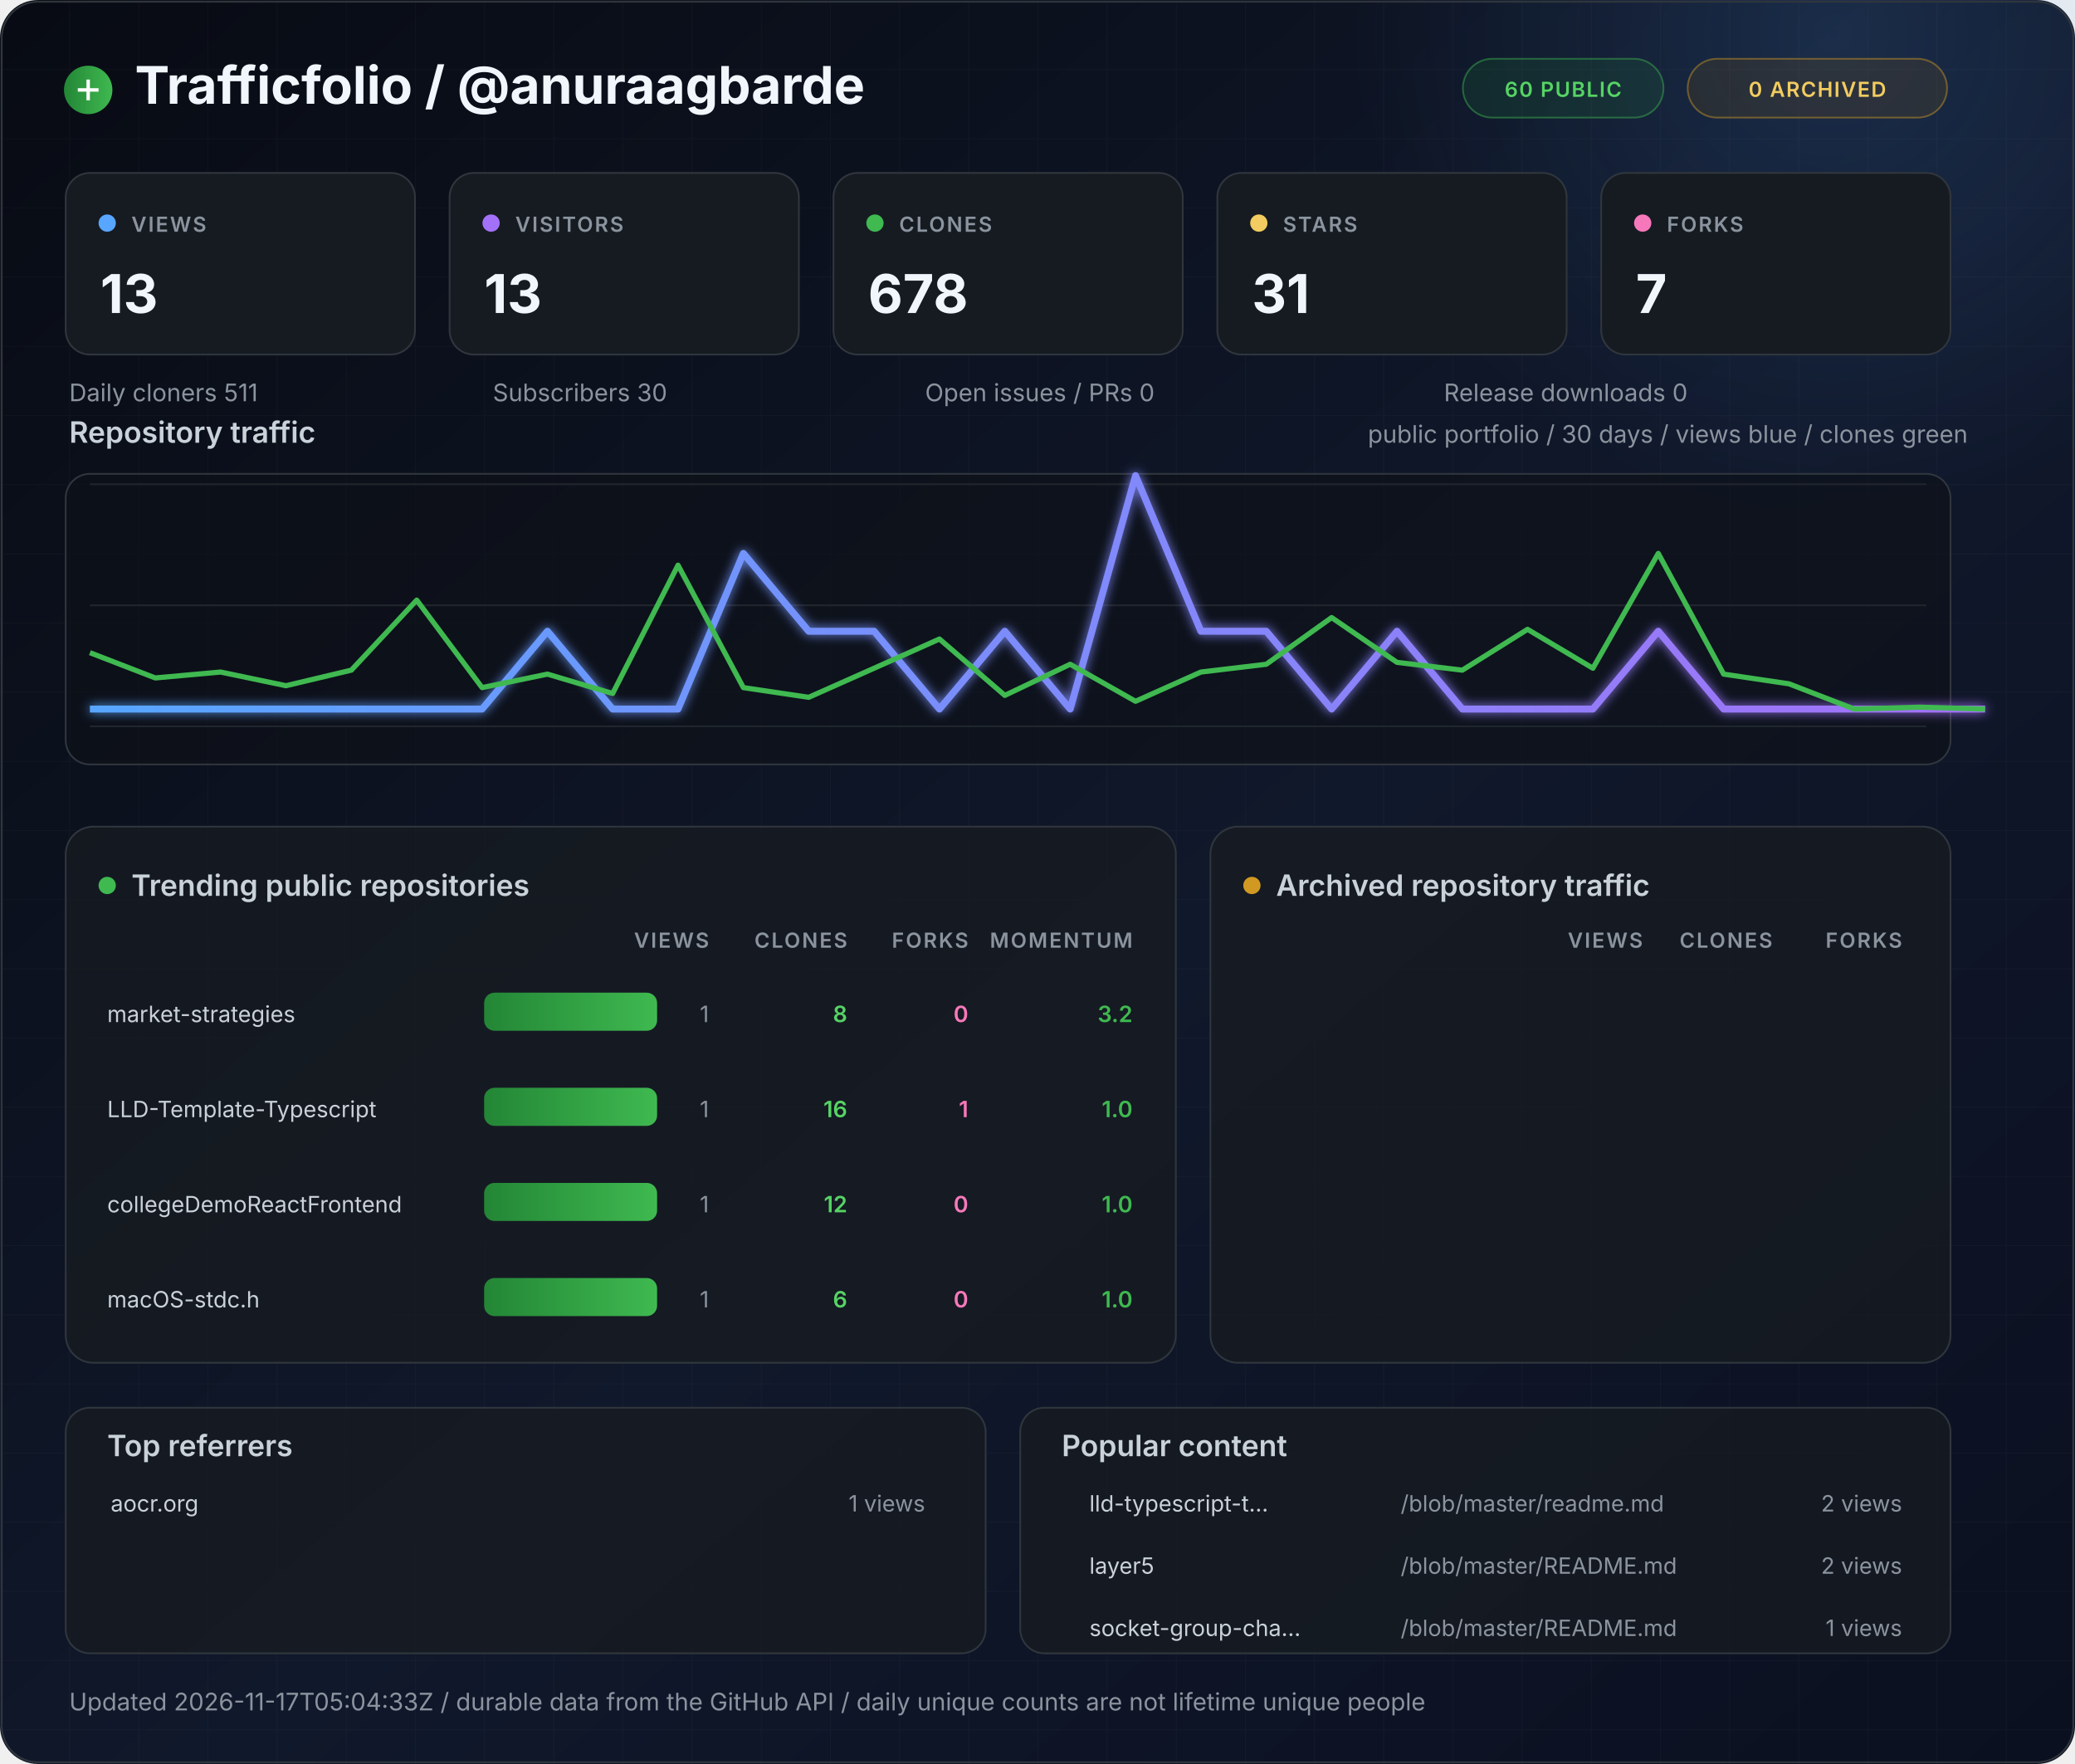
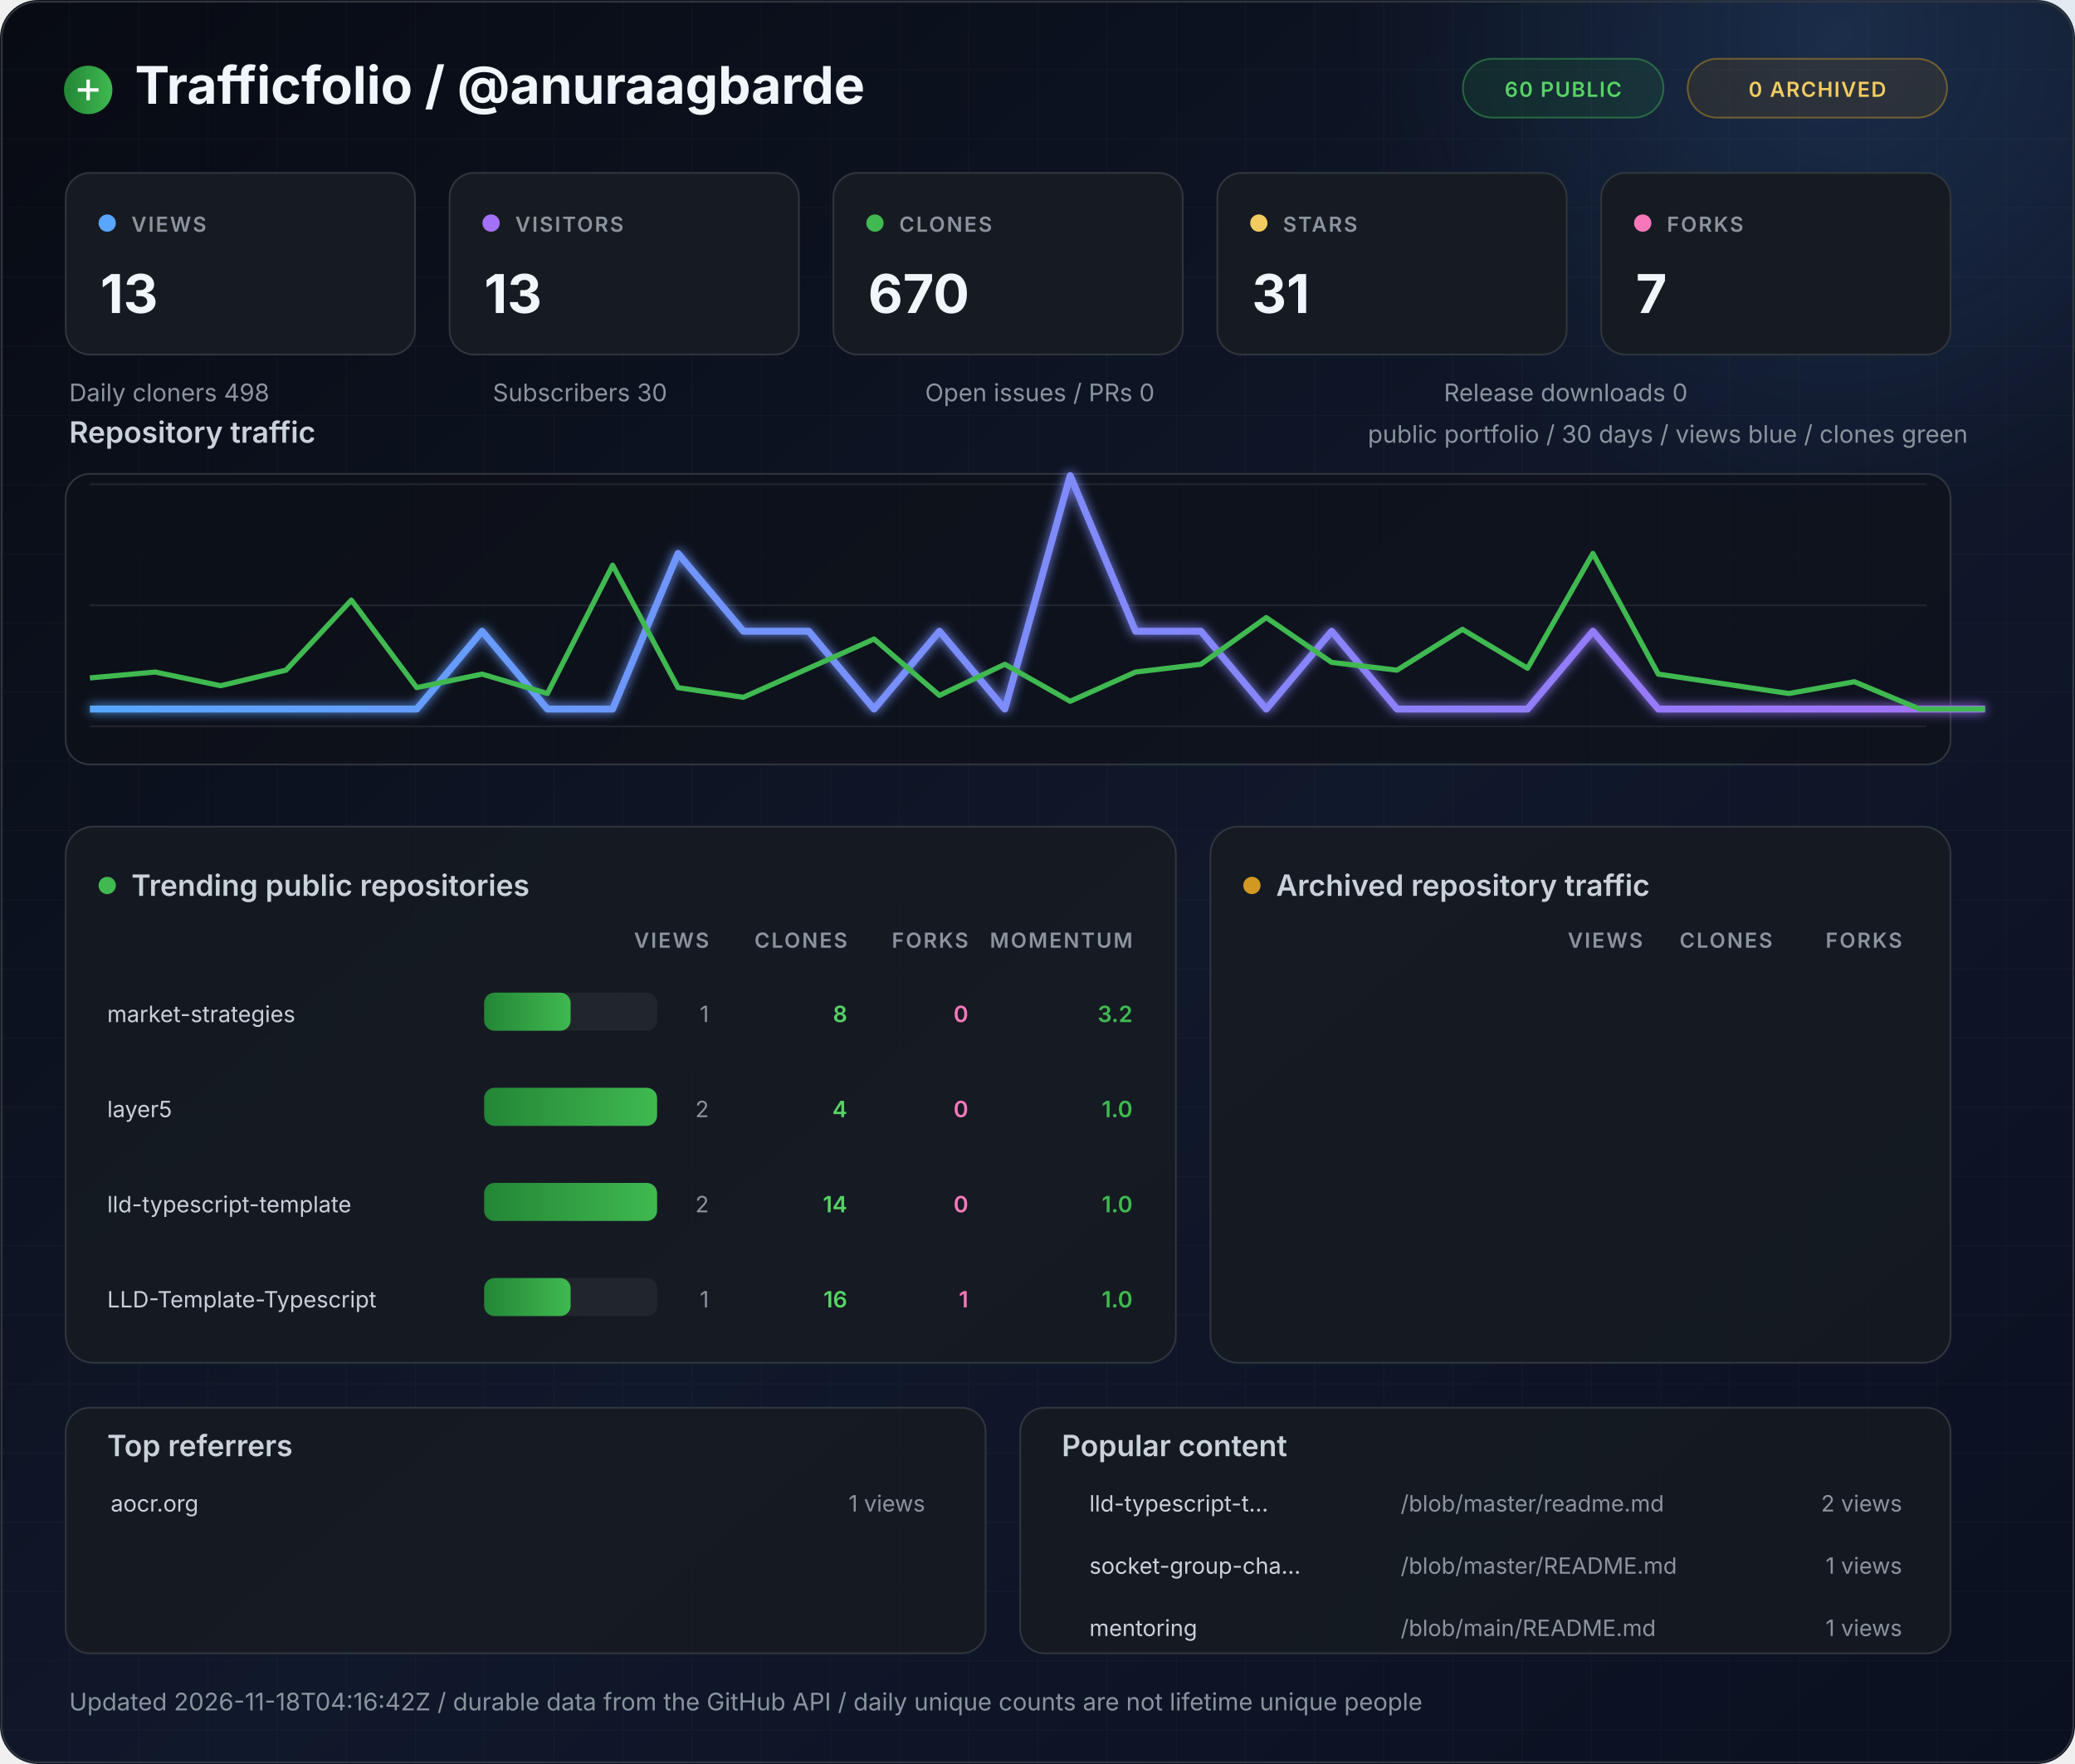
<svg xmlns="http://www.w3.org/2000/svg" width="1200" height="1020" viewBox="0 0 1200 1020" role="img" aria-label="Trafficfolio GitHub analytics dashboard for anuraagbarde">
  <defs>
    <linearGradient id="bg" x1="0" y1="0" x2="1" y2="1">
      <stop stop-color="#080b13" />
      <stop offset=".55" stop-color="#10182b" />
      <stop offset="1" stop-color="#0b1020" />
    </linearGradient>
    <linearGradient id="line" x1="0" y1="0" x2="1" y2="0">
      <stop stop-color="#58a6ff" />
      <stop offset="1" stop-color="#a371f7" />
    </linearGradient>
    <linearGradient id="bar" x1="0" y1="0" x2="1" y2="0">
      <stop stop-color="#238636" />
      <stop offset="1" stop-color="#3fb950" />
    </linearGradient>
    <linearGradient id="archiveBar" x1="0" y1="0" x2="1" y2="0">
      <stop stop-color="#9e6a03" />
      <stop offset="1" stop-color="#f2cc60" />
    </linearGradient>
    <radialGradient id="ambient">
      <stop stop-color="#58a6ff" stop-opacity=".16" />
      <stop offset="1" stop-color="#58a6ff" stop-opacity="0" />
    </radialGradient>
    <pattern id="grid" width="40" height="40" patternUnits="userSpaceOnUse">
      <path d="M40 0H0V40" fill="none" stroke="#ffffff" stroke-opacity=".025" />
    </pattern>
    <filter id="glow">
      <feGaussianBlur stdDeviation="3" result="b" />
      <feMerge>
        <feMergeNode in="b" />
        <feMergeNode in="SourceGraphic" />
      </feMerge>
    </filter>
    <style>
    .title{font:750 30px -apple-system,BlinkMacSystemFont,"Segoe UI",sans-serif;fill:#f0f6fc}
    .subtitle{font:14px -apple-system,BlinkMacSystemFont,"Segoe UI",sans-serif;fill:#8b949e}
    .label{font:600 12px -apple-system,BlinkMacSystemFont,"Segoe UI",sans-serif;fill:#8b949e;letter-spacing:1px}
    .metric{font:700 31px -apple-system,BlinkMacSystemFont,"Segoe UI",sans-serif;fill:#f0f6fc}
    .section{font:600 17px -apple-system,BlinkMacSystemFont,"Segoe UI",sans-serif;fill:#c9d1d9}
    .repo,.value,.trend,.archive,.clone,.fork{font:13px -apple-system,BlinkMacSystemFont,"Segoe UI",sans-serif;fill:#c9d1d9}
    .value{fill:#8b949e} .trend{fill:#3fb950;font-weight:600} .archive{fill:#d29922}
    .clone{fill:#56d364;font-weight:600} .fork{fill:#f778ba;font-weight:600}
    .pill{font:600 12px -apple-system,BlinkMacSystemFont,"Segoe UI",sans-serif;letter-spacing:.7px}
  </style>
  </defs>
  <rect width="1200" height="1020" rx="22" fill="url(#bg)" />
  <rect width="1200" height="1020" rx="22" fill="url(#grid)" />
  <circle cx="1060" cy="20" r="280" fill="url(#ambient)" />
  <rect x="1" y="1" width="1198" height="1018" rx="21" fill="none" stroke="#30363d" />
  <circle cx="51" cy="52" r="14" fill="url(#bar)" />
  <path d="M45 52h12M51 46v12" stroke="#fff" stroke-width="2" />
  <text x="78" y="60" class="title">Trafficfolio / @anuraagbarde</text>
  <rect x="846" y="34" width="116" height="34" rx="17" fill="#238636" fill-opacity=".16" stroke="#3fb950" stroke-opacity=".45" />
  <text x="904" y="56" text-anchor="middle" class="pill" fill="#56d364">60 PUBLIC</text>
  <rect x="976" y="34" width="150" height="34" rx="17" fill="#9e6a03" fill-opacity=".14" stroke="#d29922" stroke-opacity=".45" />
  <text x="1051" y="56" text-anchor="middle" class="pill" fill="#f2cc60">0 ARCHIVED</text>
  <rect x="38" y="100" width="202" height="105" rx="14" fill="#161b22" stroke="#30363d" />
  <circle cx="62" cy="129" r="5" fill="#58a6ff" />
  <text x="76" y="134" class="label">VIEWS</text>
  <text x="58" y="181" class="metric">13</text>
  <rect x="260" y="100" width="202" height="105" rx="14" fill="#161b22" stroke="#30363d" />
  <circle cx="284" cy="129" r="5" fill="#a371f7" />
  <text x="298" y="134" class="label">VISITORS</text>
  <text x="280" y="181" class="metric">13</text>
  <rect x="482" y="100" width="202" height="105" rx="14" fill="#161b22" stroke="#30363d" />
  <circle cx="506" cy="129" r="5" fill="#3fb950" />
  <text x="520" y="134" class="label">CLONES</text>
-   <text x="502" y="181" class="metric">678</text>
+   <text x="502" y="181" class="metric">670</text>
  <rect x="704" y="100" width="202" height="105" rx="14" fill="#161b22" stroke="#30363d" />
  <circle cx="728" cy="129" r="5" fill="#f2cc60" />
  <text x="742" y="134" class="label">STARS</text>
  <text x="724" y="181" class="metric">31</text>
  <rect x="926" y="100" width="202" height="105" rx="14" fill="#161b22" stroke="#30363d" />
  <circle cx="950" cy="129" r="5" fill="#f778ba" />
  <text x="964" y="134" class="label">FORKS</text>
  <text x="946" y="181" class="metric">7</text>
-   <text x="40" y="232" class="subtitle">Daily cloners 511</text>
+   <text x="40" y="232" class="subtitle">Daily cloners 498</text>
  <text x="285" y="232" class="subtitle">Subscribers 30</text>
  <text x="535" y="232" class="subtitle">Open issues / PRs 0</text>
  <text x="835" y="232" class="subtitle">Release downloads 0</text>
  <text x="40" y="256" class="section">Repository traffic</text>
  <text x="1138" y="256" text-anchor="end" class="subtitle">public portfolio / 30 days / views blue / clones green</text>
  <rect x="38" y="274" width="1090" height="168" rx="14" fill="#0d1117" fill-opacity=".62" stroke="#30363d" />
  <line x1="52" y1="420" x2="1114" y2="420" stroke="#21262d" />
  <line x1="52" y1="350" x2="1114" y2="350" stroke="#21262d" />
  <line x1="52" y1="280" x2="1114" y2="280" stroke="#21262d" />
-   <polyline points="52.0,410.0 89.8,410.0 127.6,410.0 165.4,410.0 203.2,410.0 241.0,410.0 278.8,410.0 316.6,365.0 354.3,410.0 392.1,410.0 429.9,320.0 467.7,365.0 505.5,365.0 543.3,410.0 581.1,365.0 618.9,410.0 656.7,275.0 694.5,365.0 732.3,365.0 770.1,410.0 807.9,365.0 845.7,410.0 883.4,410.0 921.2,410.0 959.0,365.0 996.8,410.0 1034.6,410.0 1072.4,410.0 1110.2,410.0 1148.0,410.0" fill="none" stroke="url(#line)" stroke-width="4" stroke-linejoin="round" filter="url(#glow)" />
-   <polyline points="52.0,377.4 89.8,392.0 127.6,388.6 165.4,396.5 203.2,387.5 241.0,347.0 278.8,397.6 316.6,389.8 354.3,401.0 392.1,326.8 429.9,397.6 467.7,403.2 505.5,386.4 543.3,369.5 581.1,402.1 618.9,384.1 656.7,405.5 694.5,388.6 732.3,384.1 770.1,357.1 807.9,383.0 845.7,387.5 883.4,363.9 921.2,386.4 959.0,320.0 996.8,389.8 1034.6,395.4 1072.4,410.0 1110.2,408.9 1148.0,410.0" fill="none" stroke="#3fb950" stroke-width="3" stroke-linejoin="round" />
+   <polyline points="52.0,410.0 89.8,410.0 127.6,410.0 165.4,410.0 203.2,410.0 241.0,410.0 278.8,365.0 316.6,410.0 354.3,410.0 392.1,320.0 429.9,365.0 467.7,365.0 505.5,410.0 543.3,365.0 581.1,410.0 618.9,275.0 656.7,365.0 694.5,365.0 732.3,410.0 770.1,365.0 807.9,410.0 845.7,410.0 883.4,410.0 921.2,365.0 959.0,410.0 996.8,410.0 1034.6,410.0 1072.4,410.0 1110.2,410.0 1148.0,410.0" fill="none" stroke="url(#line)" stroke-width="4" stroke-linejoin="round" filter="url(#glow)" />
+   <polyline points="52.0,392.0 89.8,388.6 127.6,396.5 165.4,387.5 203.2,347.0 241.0,397.6 278.8,389.8 316.6,401.0 354.3,326.8 392.1,397.6 429.9,403.2 467.7,386.4 505.5,369.5 543.3,402.1 581.1,384.1 618.9,405.5 656.7,388.6 694.5,384.1 732.3,357.1 770.1,383.0 807.9,387.5 845.7,363.9 883.4,386.4 921.2,320.0 959.0,389.8 996.8,395.4 1034.6,401.0 1072.4,394.2 1110.2,410.0 1148.0,410.0" fill="none" stroke="#3fb950" stroke-width="3" stroke-linejoin="round" />
  <rect x="38" y="478" width="642" height="310" rx="16" fill="#161b22" fill-opacity=".82" stroke="#30363d" />
  <circle cx="62" cy="512" r="5" fill="#3fb950" />
  <text x="76" y="518" class="section">Trending public repositories</text>
  <text x="410" y="548" text-anchor="end" class="label">VIEWS</text>
  <text x="490" y="548" text-anchor="end" class="label">CLONES</text>
  <text x="560" y="548" text-anchor="end" class="label">FORKS</text>
  <text x="655" y="548" text-anchor="end" class="label">MOMENTUM</text>
  <text x="62" y="591" class="repo">market-strategies</text>
  <rect x="280" y="574" width="100" height="22" rx="6" fill="#21262d" />
-   <rect x="280" y="574" width="100" height="22" rx="6" fill="url(#bar)" />
+   <rect x="280" y="574" width="50" height="22" rx="6" fill="url(#bar)" />
  <text x="410" y="591" text-anchor="end" class="value">1</text>
  <text x="490" y="591" text-anchor="end" class="clone">8</text>
  <text x="560" y="591" text-anchor="end" class="fork">0</text>
  <text x="655" y="591" text-anchor="end" class="trend">3.2</text>
-   <text x="62" y="646" class="repo">LLD-Template-Typescript</text>
+   <text x="62" y="646" class="repo">layer5</text>
  <rect x="280" y="629" width="100" height="22" rx="6" fill="#21262d" />
  <rect x="280" y="629" width="100" height="22" rx="6" fill="url(#bar)" />
-   <text x="410" y="646" text-anchor="end" class="value">1</text>
-   <text x="490" y="646" text-anchor="end" class="clone">16</text>
-   <text x="560" y="646" text-anchor="end" class="fork">1</text>
+   <text x="410" y="646" text-anchor="end" class="value">2</text>
+   <text x="490" y="646" text-anchor="end" class="clone">4</text>
+   <text x="560" y="646" text-anchor="end" class="fork">0</text>
  <text x="655" y="646" text-anchor="end" class="trend">1.0</text>
-   <text x="62" y="701" class="repo">collegeDemoReactFrontend</text>
+   <text x="62" y="701" class="repo">lld-typescript-template</text>
  <rect x="280" y="684" width="100" height="22" rx="6" fill="#21262d" />
  <rect x="280" y="684" width="100" height="22" rx="6" fill="url(#bar)" />
-   <text x="410" y="701" text-anchor="end" class="value">1</text>
-   <text x="490" y="701" text-anchor="end" class="clone">12</text>
+   <text x="410" y="701" text-anchor="end" class="value">2</text>
+   <text x="490" y="701" text-anchor="end" class="clone">14</text>
  <text x="560" y="701" text-anchor="end" class="fork">0</text>
  <text x="655" y="701" text-anchor="end" class="trend">1.0</text>
-   <text x="62" y="756" class="repo">macOS-stdc.h</text>
+   <text x="62" y="756" class="repo">LLD-Template-Typescript</text>
  <rect x="280" y="739" width="100" height="22" rx="6" fill="#21262d" />
-   <rect x="280" y="739" width="100" height="22" rx="6" fill="url(#bar)" />
+   <rect x="280" y="739" width="50" height="22" rx="6" fill="url(#bar)" />
  <text x="410" y="756" text-anchor="end" class="value">1</text>
-   <text x="490" y="756" text-anchor="end" class="clone">6</text>
-   <text x="560" y="756" text-anchor="end" class="fork">0</text>
+   <text x="490" y="756" text-anchor="end" class="clone">16</text>
+   <text x="560" y="756" text-anchor="end" class="fork">1</text>
  <text x="655" y="756" text-anchor="end" class="trend">1.0</text>
  <rect x="700" y="478" width="428" height="310" rx="16" fill="#161b22" fill-opacity=".82" stroke="#30363d" />
  <circle cx="724" cy="512" r="5" fill="#d29922" />
  <text x="738" y="518" class="section">Archived repository traffic</text>
  <text x="950" y="548" text-anchor="end" class="label">VIEWS</text>
  <text x="1025" y="548" text-anchor="end" class="label">CLONES</text>
  <text x="1100" y="548" text-anchor="end" class="label">FORKS</text>
  <rect x="38" y="814" width="532" height="142" rx="14" fill="#161b22" fill-opacity=".82" stroke="#30363d" />
  <text x="62" y="842" class="section">Top referrers</text>
  <text x="64" y="874" class="repo">aocr.org</text>
  <text x="535" y="874" text-anchor="end" class="value">1 views</text>
  <rect x="590" y="814" width="538" height="142" rx="14" fill="#161b22" fill-opacity=".82" stroke="#30363d" />
  <text x="614" y="842" class="section">Popular content</text>
  <text x="630" y="874" class="repo">lld-typescript-t...</text>
  <text x="810" y="874" class="value">/blob/master/readme.md</text>
  <text x="1100" y="874" text-anchor="end" class="value">2 views</text>
-   <text x="630" y="910" class="repo">layer5</text>
+   <text x="630" y="910" class="repo">socket-group-cha...</text>
  <text x="810" y="910" class="value">/blob/master/README.md</text>
-   <text x="1100" y="910" text-anchor="end" class="value">2 views</text>
-   <text x="630" y="946" class="repo">socket-group-cha...</text>
-   <text x="810" y="946" class="value">/blob/master/README.md</text>
+   <text x="1100" y="910" text-anchor="end" class="value">1 views</text>
+   <text x="630" y="946" class="repo">mentoring</text>
+   <text x="810" y="946" class="value">/blob/main/README.md</text>
  <text x="1100" y="946" text-anchor="end" class="value">1 views</text>
-   <text x="40" y="989" class="subtitle">Updated 2026-11-17T05:04:33Z / durable data from the GitHub API / daily unique counts are not lifetime unique people</text>
+   <text x="40" y="989" class="subtitle">Updated 2026-11-18T04:16:42Z / durable data from the GitHub API / daily unique counts are not lifetime unique people</text>
</svg>
